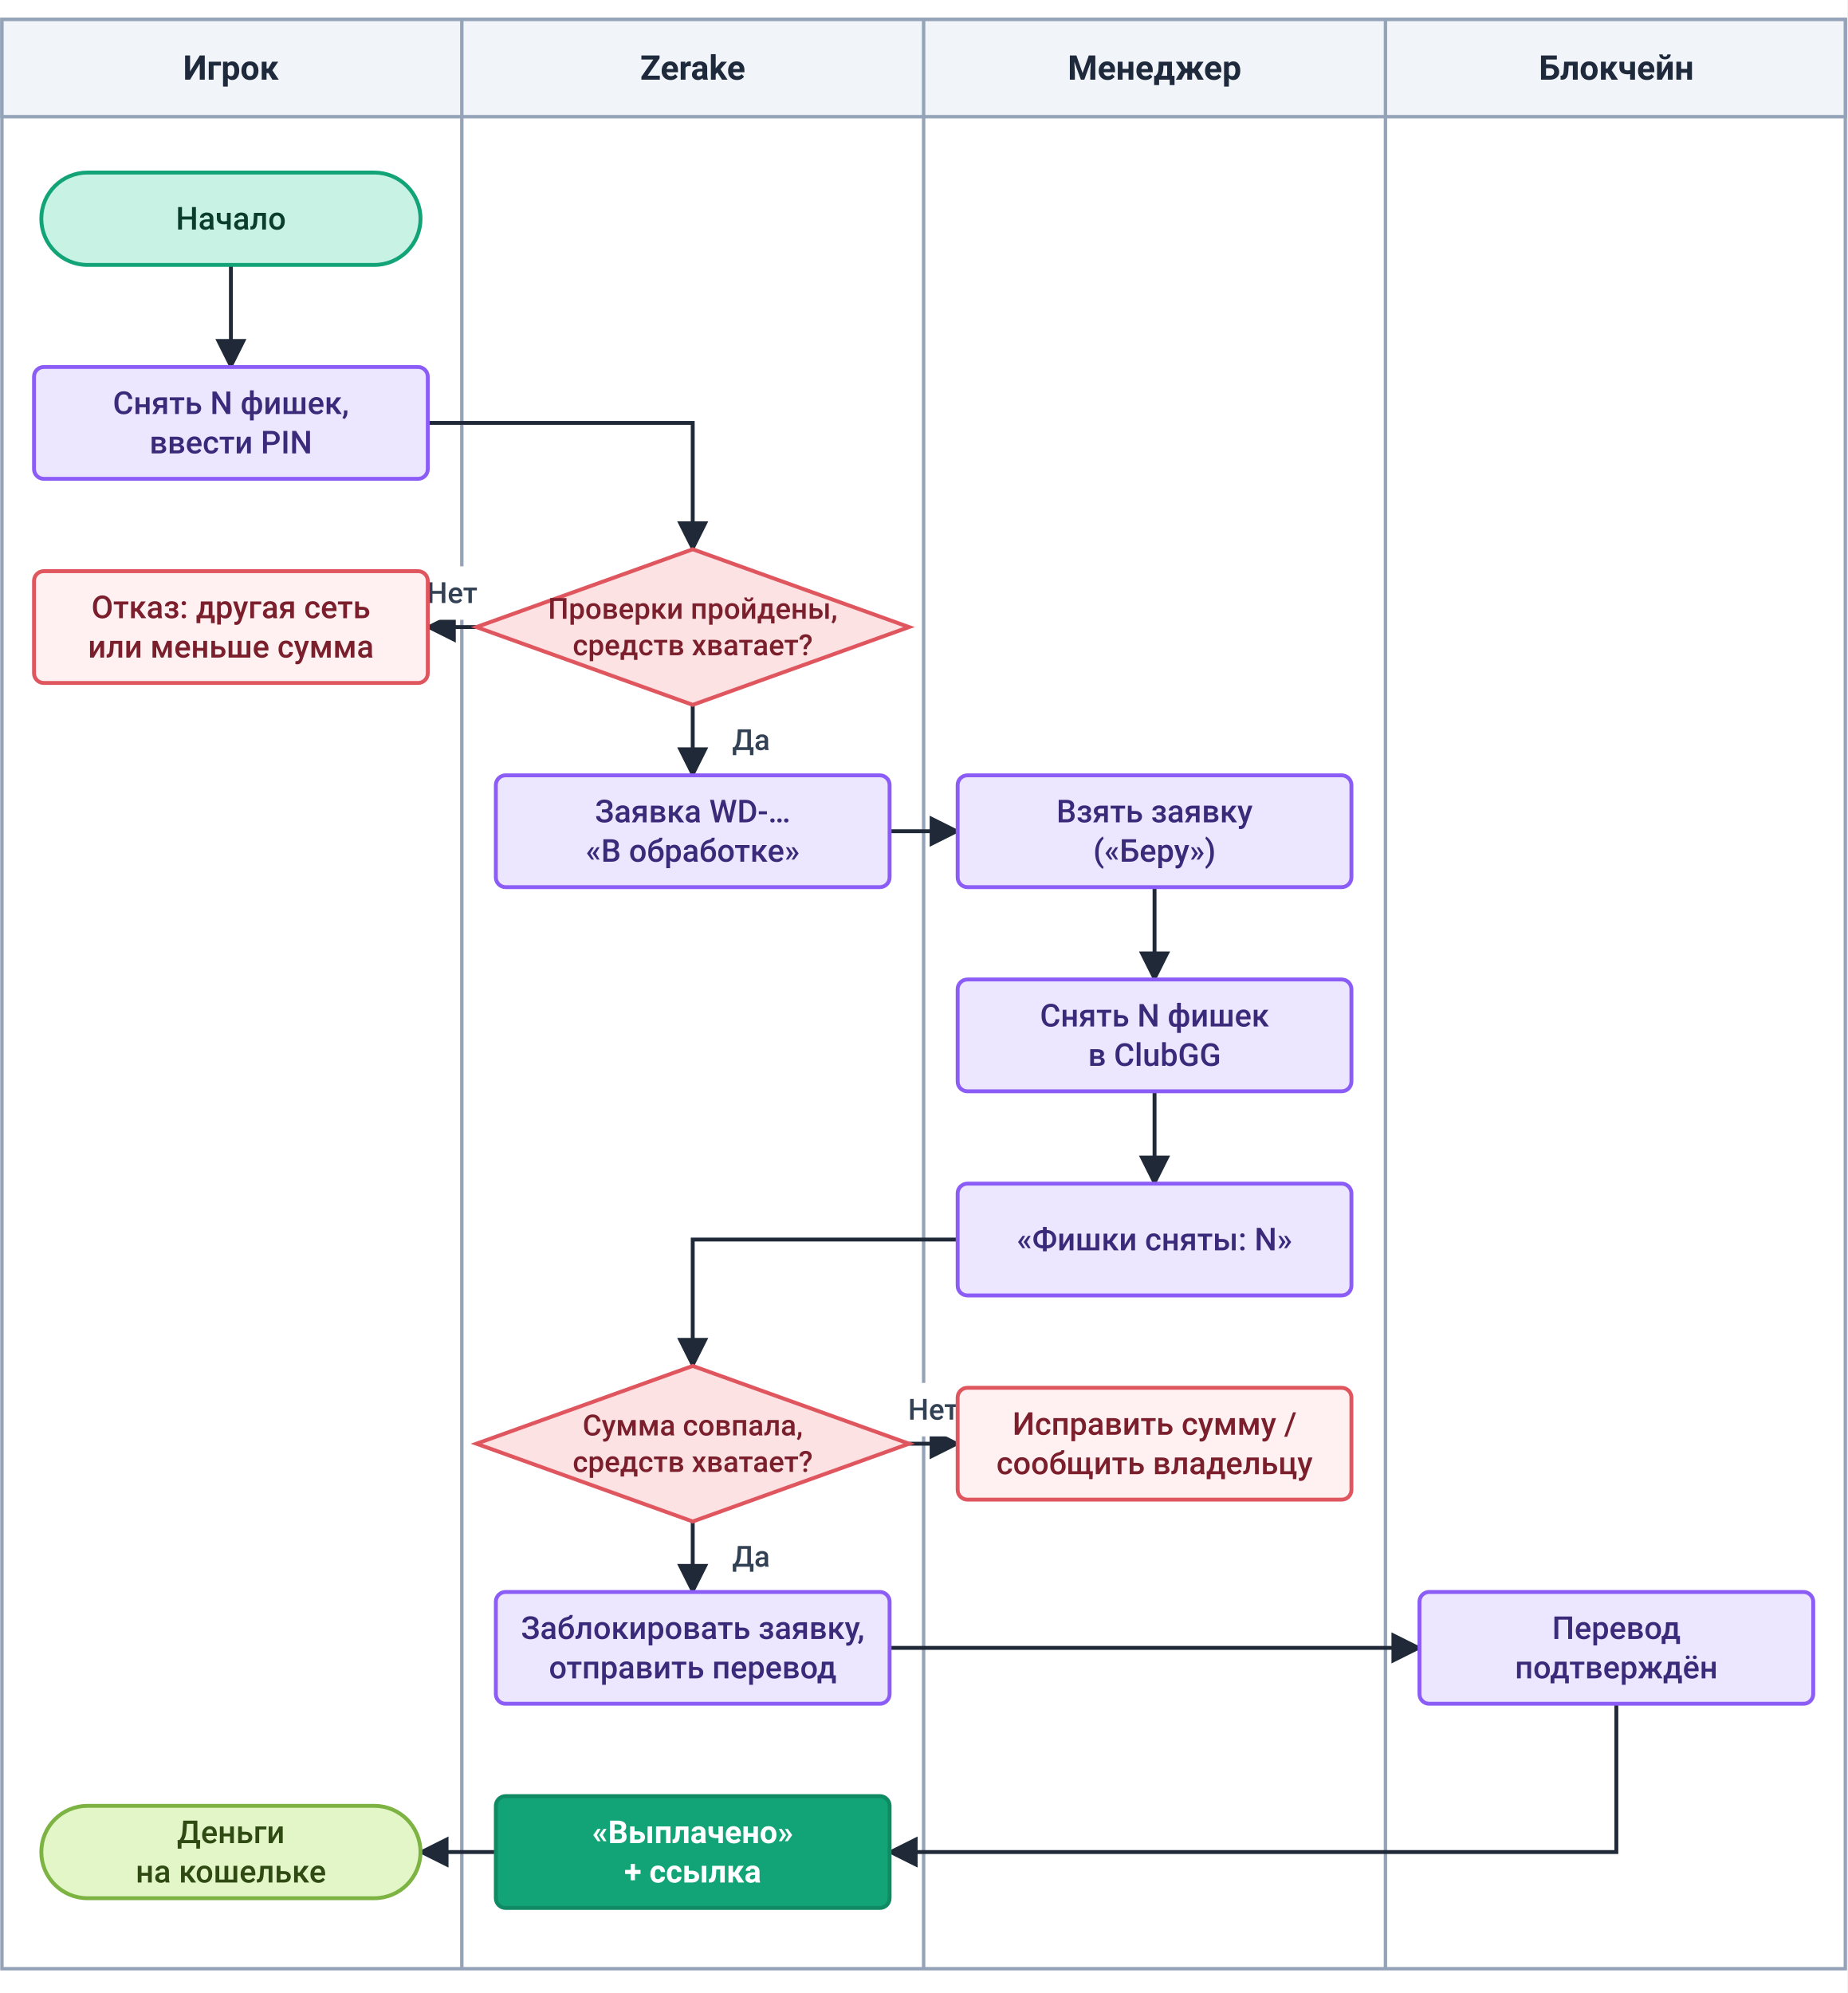
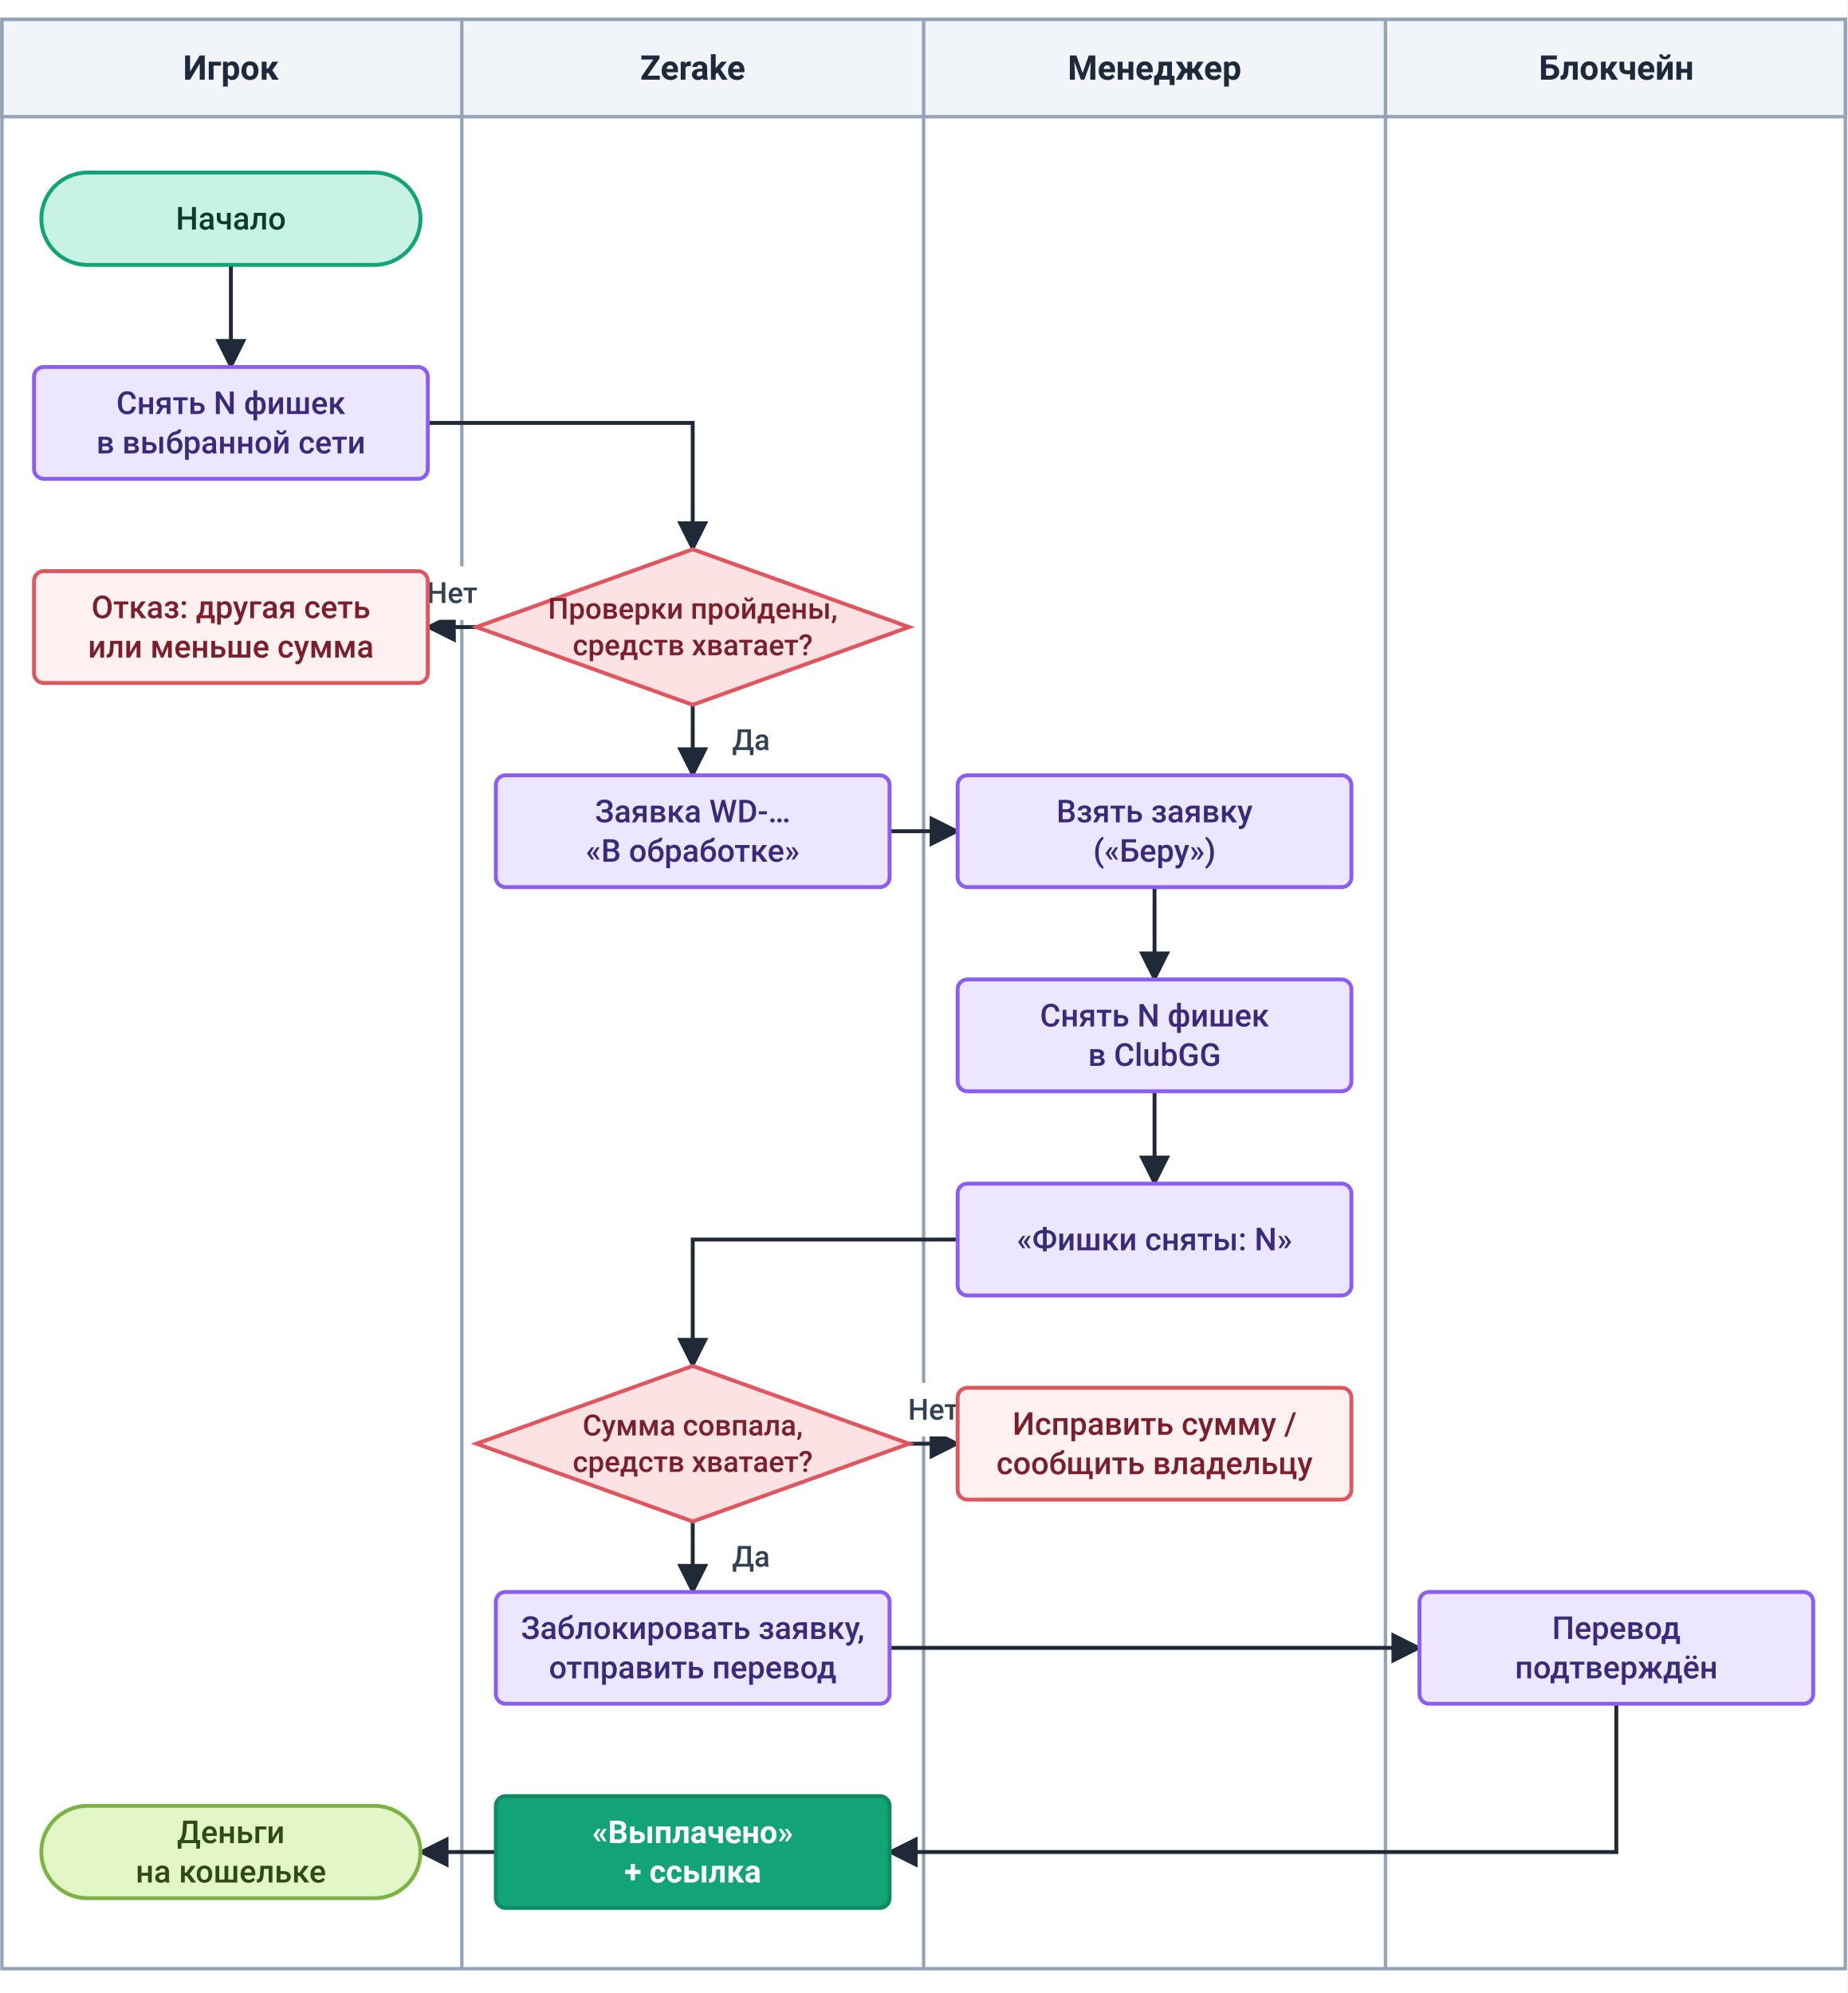
<svg xmlns="http://www.w3.org/2000/svg" viewBox="0 0 760 820" width="760" height="820" font-family="Segoe UI, -apple-system, Roboto, Helvetica, Arial, sans-serif">
  <defs>
    <marker id="arr" viewBox="0 0 10 10" refX="9" refY="5" markerWidth="8" markerHeight="8" orient="auto-start-reverse">
      <path d="M0,0 L10,5 L0,10 z" fill="#1f2937" />
    </marker>
  </defs>
  <rect width="760" height="820" fill="#ffffff" />
  <rect x="0.8" y="8" width="758.4" height="802" fill="#ffffff" stroke="#94a3b8" stroke-width="1.4" />
  <rect x="0.8" y="8" width="758.4" height="40" fill="#f1f4f9" stroke="#94a3b8" stroke-width="1.4" />
  <text x="95.0" y="28.0" text-anchor="middle" dominant-baseline="central" font-size="14" font-weight="600" fill="#1e293b">Игрок</text>
  <line x1="190" y1="8" x2="190" y2="810" stroke="#94a3b8" stroke-width="1.4" />
  <text x="285.0" y="28.0" text-anchor="middle" dominant-baseline="central" font-size="14" font-weight="600" fill="#1e293b">Zerake</text>
  <line x1="380" y1="8" x2="380" y2="810" stroke="#94a3b8" stroke-width="1.4" />
  <text x="475.0" y="28.0" text-anchor="middle" dominant-baseline="central" font-size="14" font-weight="600" fill="#1e293b">Менеджер</text>
  <line x1="570" y1="8" x2="570" y2="810" stroke="#94a3b8" stroke-width="1.4" />
  <text x="665.0" y="28.0" text-anchor="middle" dominant-baseline="central" font-size="14" font-weight="600" fill="#1e293b">Блокчейн</text>
  <path d="M95.0,109.0 L95.0,151.0" fill="none" stroke="#1f2937" stroke-width="1.6" marker-end="url(#arr)" />
  <path d="M176.0,174.0 L285.0,174.0 L285.0,226.0" fill="none" stroke="#1f2937" stroke-width="1.6" marker-end="url(#arr)" />
  <path d="M196.0,258.0 L176.0,258.0" fill="none" stroke="#1f2937" stroke-width="1.6" marker-end="url(#arr)" />
  <rect x="165.5" y="233.0" width="41" height="22" rx="4" fill="#ffffff" />
  <text x="186.0" y="244.0" text-anchor="middle" dominant-baseline="central" font-size="12" font-weight="500" fill="#334155">Нет</text>
  <path d="M285.0,290.0 L285.0,319.0" fill="none" stroke="#1f2937" stroke-width="1.6" marker-end="url(#arr)" />
  <rect x="293.0" y="293.5" width="32" height="22" rx="4" fill="#ffffff" />
  <text x="309.0" y="304.5" text-anchor="middle" dominant-baseline="central" font-size="12" font-weight="500" fill="#334155">Да</text>
  <path d="M366.0,342.0 L394.0,342.0" fill="none" stroke="#1f2937" stroke-width="1.6" marker-end="url(#arr)" />
  <path d="M475.0,365.0 L475.0,403.0" fill="none" stroke="#1f2937" stroke-width="1.6" marker-end="url(#arr)" />
  <path d="M475.0,449.0 L475.0,487.0" fill="none" stroke="#1f2937" stroke-width="1.6" marker-end="url(#arr)" />
  <path d="M394.0,510.0 L285.0,510.0 L285.0,562.0" fill="none" stroke="#1f2937" stroke-width="1.6" marker-end="url(#arr)" />
  <path d="M374.0,594.0 L394.0,594.0" fill="none" stroke="#1f2937" stroke-width="1.6" marker-end="url(#arr)" />
  <rect x="363.5" y="569.0" width="41" height="22" rx="4" fill="#ffffff" />
  <text x="384.0" y="580.0" text-anchor="middle" dominant-baseline="central" font-size="12" font-weight="500" fill="#334155">Нет</text>
  <path d="M285.0,626.0 L285.0,655.0" fill="none" stroke="#1f2937" stroke-width="1.6" marker-end="url(#arr)" />
  <rect x="293.0" y="629.5" width="32" height="22" rx="4" fill="#ffffff" />
  <text x="309.0" y="640.5" text-anchor="middle" dominant-baseline="central" font-size="12" font-weight="500" fill="#334155">Да</text>
  <path d="M366.0,678.0 L584.0,678.0" fill="none" stroke="#1f2937" stroke-width="1.6" marker-end="url(#arr)" />
  <path d="M665.0,701.0 L665.0,762.0 L366.0,762.0" fill="none" stroke="#1f2937" stroke-width="1.6" marker-end="url(#arr)" />
  <path d="M204.0,762.0 L173.0,762.0" fill="none" stroke="#1f2937" stroke-width="1.6" marker-end="url(#arr)" />
  <rect x="17.0" y="71.0" width="156" height="38" rx="19.0" fill="#c7f2e4" stroke="#12a477" stroke-width="1.6" />
  <text x="95.0" y="90.0" text-anchor="middle" dominant-baseline="central" font-size="13" font-weight="500" fill="#0b3d2c">Начало</text>
  <rect x="14.0" y="151.0" width="162" height="46" rx="4" fill="#ece6ff" stroke="#8b5cf6" stroke-width="1.6" />
-   <text x="95.0" y="165.9" text-anchor="middle" dominant-baseline="central" font-size="13" font-weight="500" fill="#3b2a7a">Снять N фишек,</text>
-   <text x="95.0" y="182.1" text-anchor="middle" dominant-baseline="central" font-size="13" font-weight="500" fill="#3b2a7a">ввести PIN</text>
+   <text x="95.0" y="165.9" text-anchor="middle" dominant-baseline="central" font-size="13" font-weight="500" fill="#3b2a7a">Снять N фишек</text>
+   <text x="95.0" y="182.1" text-anchor="middle" dominant-baseline="central" font-size="13" font-weight="500" fill="#3b2a7a">в выбранной сети</text>
  <polygon points="285.0,226.0 374.0,258.0 285.0,290.0 196.0,258.0" fill="#fde2e4" stroke="#e0565f" stroke-width="1.6" />
  <text x="285.0" y="250.5" text-anchor="middle" dominant-baseline="central" font-size="12" font-weight="500" fill="#7a1f2b">Проверки пройдены,</text>
  <text x="285.0" y="265.5" text-anchor="middle" dominant-baseline="central" font-size="12" font-weight="500" fill="#7a1f2b">средств хватает?</text>
  <rect x="14.0" y="235.0" width="162" height="46" rx="4" fill="#fff1f2" stroke="#e0565f" stroke-width="1.6" />
  <text x="95.0" y="249.9" text-anchor="middle" dominant-baseline="central" font-size="13" font-weight="500" fill="#7a1f2b">Отказ: другая сеть</text>
  <text x="95.0" y="266.1" text-anchor="middle" dominant-baseline="central" font-size="13" font-weight="500" fill="#7a1f2b">или меньше сумма</text>
  <rect x="204.0" y="319.0" width="162" height="46" rx="4" fill="#ece6ff" stroke="#8b5cf6" stroke-width="1.6" />
  <text x="285.0" y="333.9" text-anchor="middle" dominant-baseline="central" font-size="13" font-weight="500" fill="#3b2a7a">Заявка WD-…</text>
  <text x="285.0" y="350.1" text-anchor="middle" dominant-baseline="central" font-size="13" font-weight="500" fill="#3b2a7a">«В обработке»</text>
  <rect x="394.0" y="319.0" width="162" height="46" rx="4" fill="#ece6ff" stroke="#8b5cf6" stroke-width="1.6" />
  <text x="475.0" y="333.9" text-anchor="middle" dominant-baseline="central" font-size="13" font-weight="500" fill="#3b2a7a">Взять заявку</text>
  <text x="475.0" y="350.1" text-anchor="middle" dominant-baseline="central" font-size="13" font-weight="500" fill="#3b2a7a">(«Беру»)</text>
  <rect x="394.0" y="403.0" width="162" height="46" rx="4" fill="#ece6ff" stroke="#8b5cf6" stroke-width="1.6" />
  <text x="475.0" y="417.9" text-anchor="middle" dominant-baseline="central" font-size="13" font-weight="500" fill="#3b2a7a">Снять N фишек</text>
  <text x="475.0" y="434.1" text-anchor="middle" dominant-baseline="central" font-size="13" font-weight="500" fill="#3b2a7a">в ClubGG</text>
  <rect x="394.0" y="487.0" width="162" height="46" rx="4" fill="#ece6ff" stroke="#8b5cf6" stroke-width="1.6" />
  <text x="475.0" y="510.0" text-anchor="middle" dominant-baseline="central" font-size="13" font-weight="500" fill="#3b2a7a">«Фишки сняты: N»</text>
  <polygon points="285.0,562.0 374.0,594.0 285.0,626.0 196.0,594.0" fill="#fde2e4" stroke="#e0565f" stroke-width="1.6" />
  <text x="285.0" y="586.5" text-anchor="middle" dominant-baseline="central" font-size="12" font-weight="500" fill="#7a1f2b">Сумма совпала,</text>
  <text x="285.0" y="601.5" text-anchor="middle" dominant-baseline="central" font-size="12" font-weight="500" fill="#7a1f2b">средств хватает?</text>
  <rect x="394.0" y="571.0" width="162" height="46" rx="4" fill="#fff1f2" stroke="#e0565f" stroke-width="1.6" />
  <text x="475.0" y="585.9" text-anchor="middle" dominant-baseline="central" font-size="13" font-weight="500" fill="#7a1f2b">Исправить сумму /</text>
  <text x="475.0" y="602.1" text-anchor="middle" dominant-baseline="central" font-size="13" font-weight="500" fill="#7a1f2b">сообщить владельцу</text>
  <rect x="204.0" y="655.0" width="162" height="46" rx="4" fill="#ece6ff" stroke="#8b5cf6" stroke-width="1.6" />
  <text x="285.0" y="669.9" text-anchor="middle" dominant-baseline="central" font-size="13" font-weight="500" fill="#3b2a7a">Заблокировать заявку,</text>
  <text x="285.0" y="686.1" text-anchor="middle" dominant-baseline="central" font-size="13" font-weight="500" fill="#3b2a7a">отправить перевод</text>
  <rect x="584.0" y="655.0" width="162" height="46" rx="4" fill="#ece6ff" stroke="#8b5cf6" stroke-width="1.6" />
  <text x="665.0" y="669.9" text-anchor="middle" dominant-baseline="central" font-size="13" font-weight="500" fill="#3b2a7a">Перевод</text>
  <text x="665.0" y="686.1" text-anchor="middle" dominant-baseline="central" font-size="13" font-weight="500" fill="#3b2a7a">подтверждён</text>
  <rect x="204.0" y="739.0" width="162" height="46" rx="4" fill="#12a477" stroke="#0f8a63" stroke-width="1.6" />
  <text x="285.0" y="753.9" text-anchor="middle" dominant-baseline="central" font-size="13" font-weight="600" fill="#ffffff">«Выплачено»</text>
  <text x="285.0" y="770.1" text-anchor="middle" dominant-baseline="central" font-size="13" font-weight="600" fill="#ffffff">+ ссылка</text>
  <rect x="17.0" y="743.0" width="156" height="38" rx="19.0" fill="#e3f6c8" stroke="#7cb342" stroke-width="1.6" />
  <text x="95.0" y="753.9" text-anchor="middle" dominant-baseline="central" font-size="13" font-weight="500" fill="#2f4a12">Деньги</text>
  <text x="95.0" y="770.1" text-anchor="middle" dominant-baseline="central" font-size="13" font-weight="500" fill="#2f4a12">на кошельке</text>
</svg>
